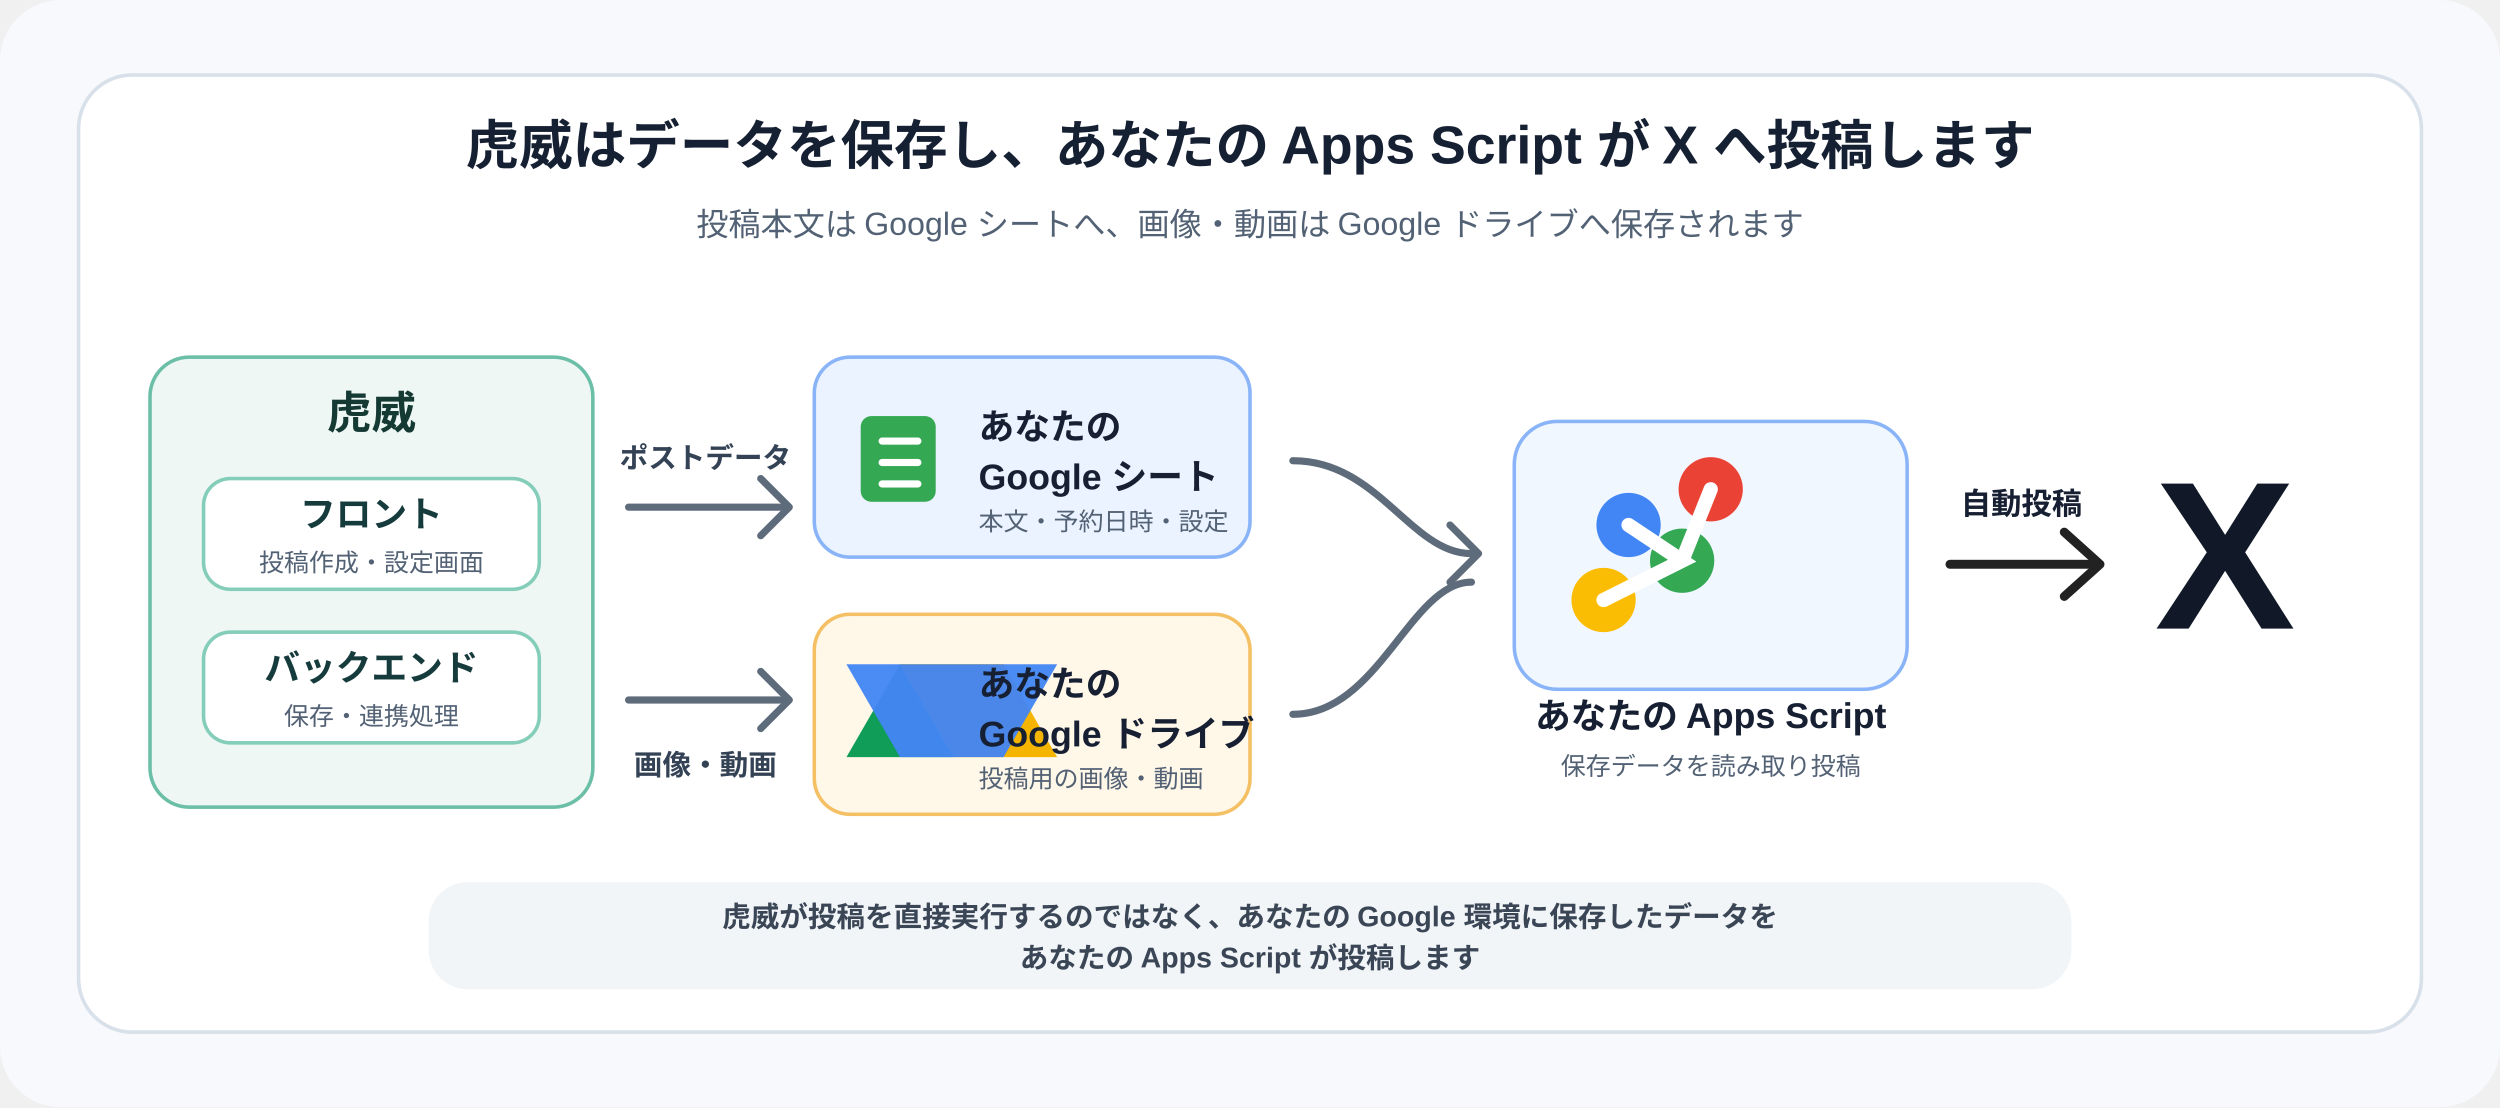
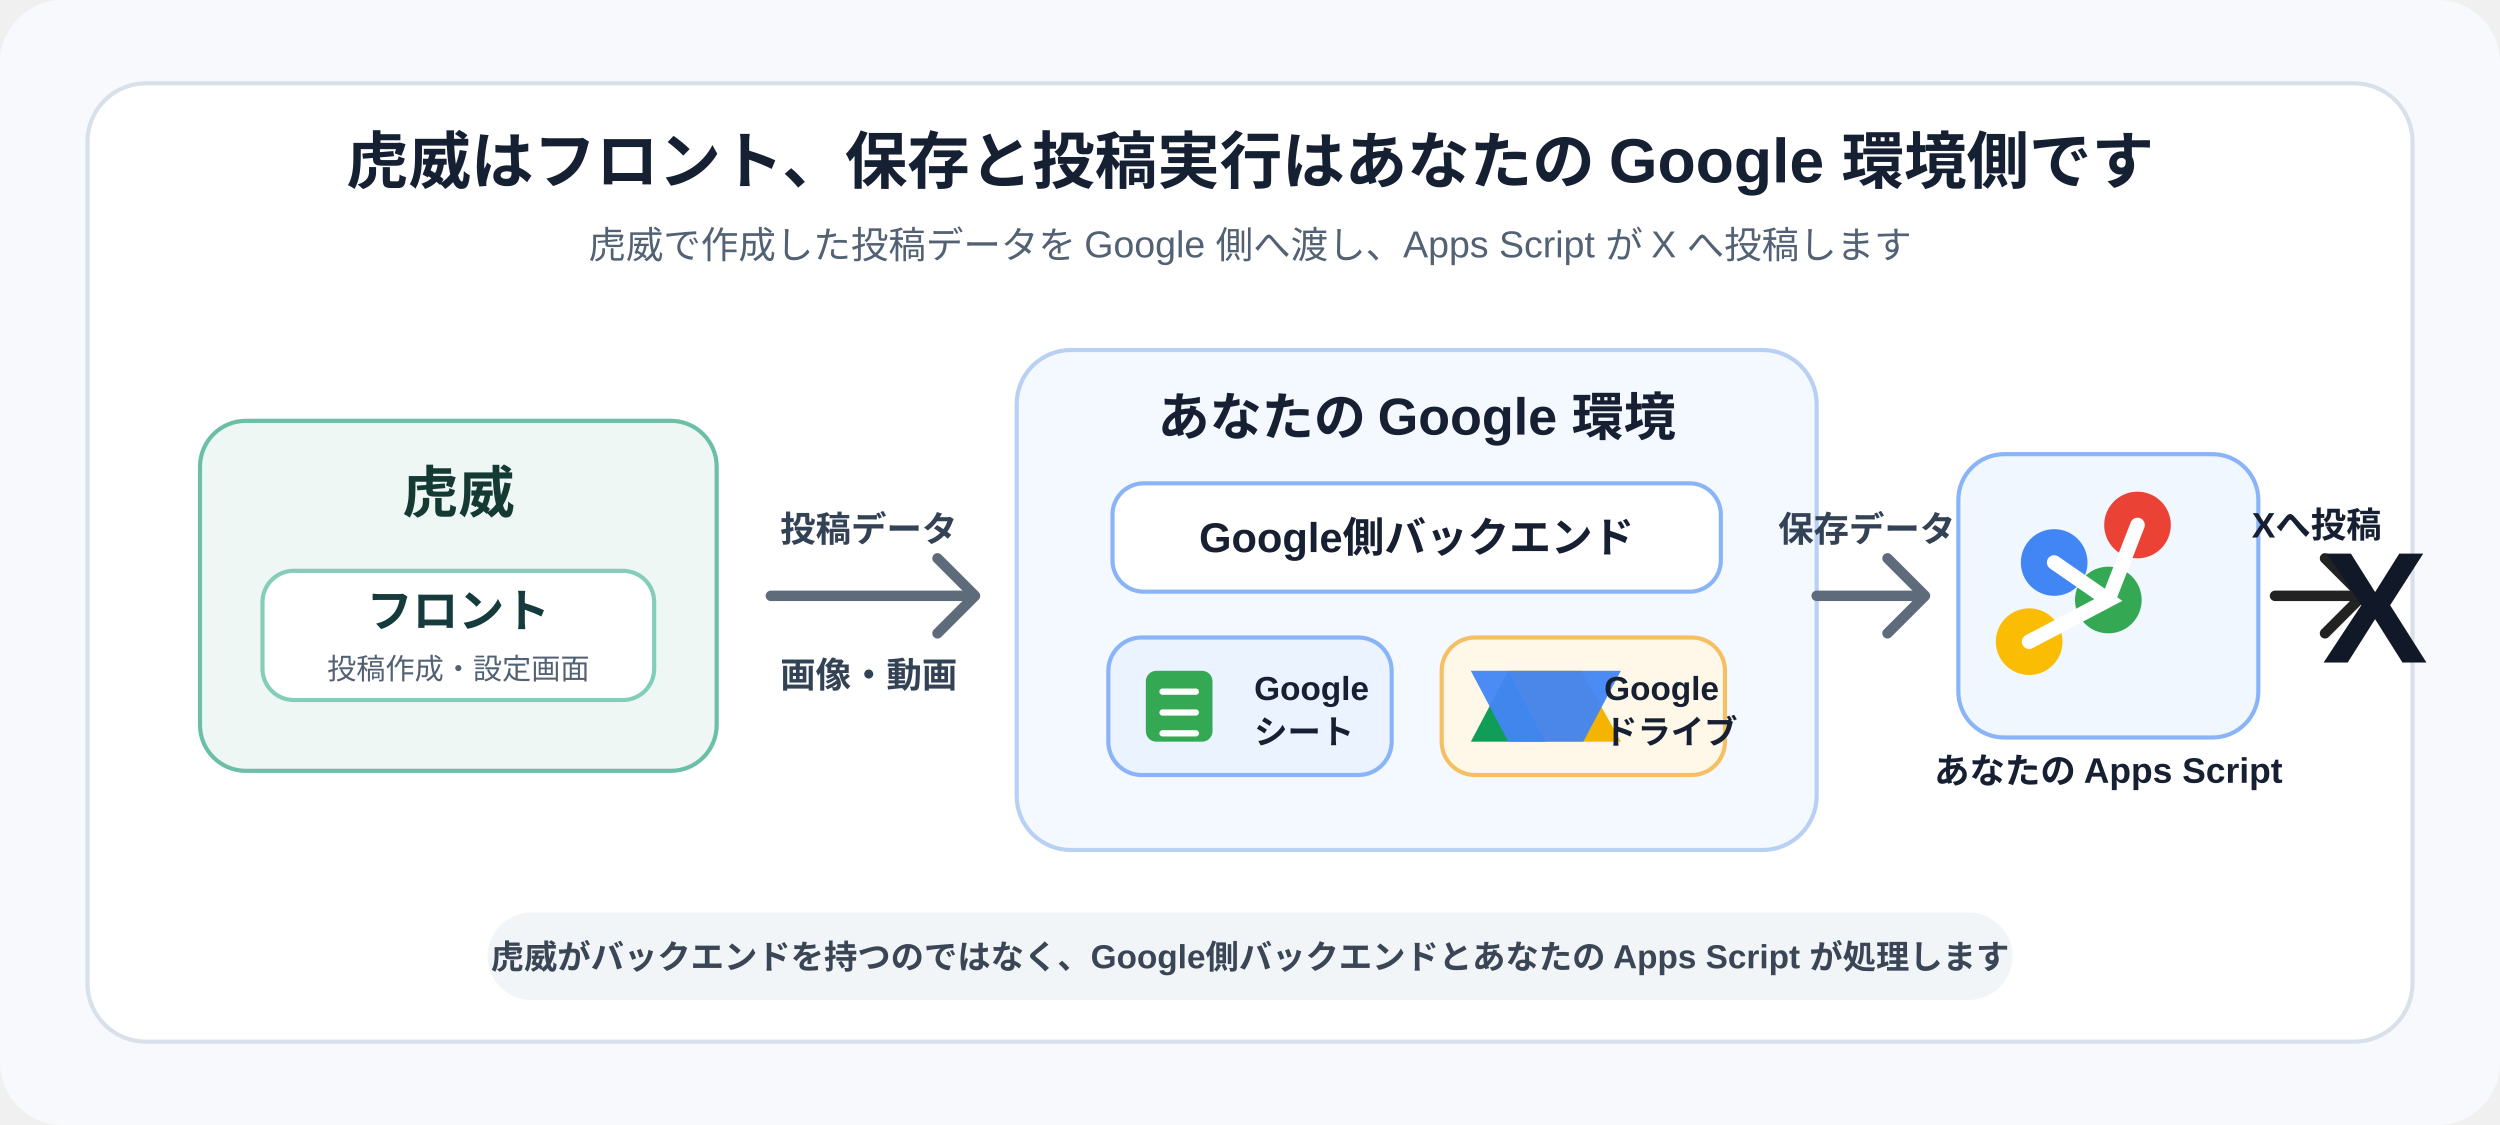
- <svg xmlns="http://www.w3.org/2000/svg" width="1400" height="620" viewBox="0 0 1400 620" fill="none" role="img" aria-labelledby="title desc">
-   <rect width="1400" height="620" rx="34" fill="#F7F9FC" />
-   <rect x="44" y="42" width="1312" height="536" rx="30" fill="#FFFFFF" stroke="#D8E0EA" stroke-width="2" />
-   <text x="700" y="92" text-anchor="middle" fill="#162033" font-family="Arial, sans-serif" font-size="30" font-weight="700">虎威はデータを保存し、あなたの Apps Script が X へ投稿します</text>
-   <text x="700" y="132" text-anchor="middle" fill="#526174" font-family="Arial, sans-serif" font-size="18">投稿本文は Google シートへ、画像・動画は Google ドライブへ保存されます</text>
-   <rect x="84" y="200" width="248" height="252" rx="22" fill="#EEF7F4" stroke="#6CBFA7" stroke-width="2" />
-   <text x="208" y="240" text-anchor="middle" fill="#153A34" font-family="Arial, sans-serif" font-size="25" font-weight="700">虎威</text>
-   <rect x="114" y="268" width="188" height="62" rx="15" fill="#FFFFFF" stroke="#83CDB9" stroke-width="2" />
-   <text x="208" y="295" text-anchor="middle" fill="#163B3C" font-family="Arial, sans-serif" font-size="20" font-weight="700">フロント</text>
-   <text x="208" y="320" text-anchor="middle" fill="#526174" font-family="Arial, sans-serif" font-size="14">投稿作成・設定画面</text>
-   <rect x="114" y="354" width="188" height="62" rx="15" fill="#FFFFFF" stroke="#83CDB9" stroke-width="2" />
-   <text x="208" y="381" text-anchor="middle" fill="#163B3C" font-family="Arial, sans-serif" font-size="20" font-weight="700">バックエンド</text>
-   <text x="208" y="406" text-anchor="middle" fill="#526174" font-family="Arial, sans-serif" font-size="14">保存・連携処理</text>
-   <path d="M352 284H438" stroke="#5E6B7B" stroke-width="4" stroke-linecap="round" />
-   <path d="M426 268L442 284L426 300" stroke="#5E6B7B" stroke-width="4" stroke-linecap="round" stroke-linejoin="round" />
-   <text x="395" y="262" text-anchor="middle" fill="#344255" font-family="Arial, sans-serif" font-size="16" font-weight="700">ポストデータ</text>
-   <path d="M352 392H438" stroke="#5E6B7B" stroke-width="4" stroke-linecap="round" />
-   <path d="M426 376L442 392L426 408" stroke="#5E6B7B" stroke-width="4" stroke-linecap="round" stroke-linejoin="round" />
-   <text x="395" y="434" text-anchor="middle" fill="#344255" font-family="Arial, sans-serif" font-size="16" font-weight="700">画像・動画</text>
-   <rect x="456" y="200" width="244" height="112" rx="20" fill="#EAF3FF" stroke="#8AB4F8" stroke-width="2" />
-   <rect x="482" y="233" width="42" height="48" rx="6" fill="#34A853" />
-   <path d="M494 247H514M494 259H514M494 271H514" stroke="#FFFFFF" stroke-width="4" stroke-linecap="round" />
-   <text x="548" y="246" fill="#172033" font-family="Arial, sans-serif" font-size="20" font-weight="700">あなたの</text>
-   <text x="548" y="274" fill="#172033" font-family="Arial, sans-serif" font-size="20" font-weight="700">Google シート</text>
-   <text x="548" y="297" fill="#526174" font-family="Arial, sans-serif" font-size="14">本文・予約日時・設定</text>
-   <rect x="456" y="344" width="244" height="112" rx="20" fill="#FFF7E8" stroke="#F5C064" stroke-width="2" />
-   <path d="M504 372L534 424H474L504 372Z" fill="#0F9D58" />
-   <path d="M504 372H562L592 424H534L504 372Z" fill="#F4B400" />
-   <path d="M474 424H534L592 424L562 476H504L474 424Z" transform="translate(0 -52)" fill="#4285F4" opacity="0.95" />
-   <text x="548" y="390" fill="#172033" font-family="Arial, sans-serif" font-size="20" font-weight="700">あなたの</text>
-   <text x="548" y="418" fill="#172033" font-family="Arial, sans-serif" font-size="20" font-weight="700">Google ドライブ</text>
-   <text x="548" y="441" fill="#526174" font-family="Arial, sans-serif" font-size="14">投稿用の画像・動画</text>
-   <path d="M724 258C772 258 790 310 824 310" stroke="#5E6B7B" stroke-width="4" stroke-linecap="round" />
-   <path d="M812 294L828 310L812 326" stroke="#5E6B7B" stroke-width="4" stroke-linecap="round" stroke-linejoin="round" />
-   <path d="M724 400C772 400 790 326 824 326" stroke="#5E6B7B" stroke-width="4" stroke-linecap="round" />
-   <rect x="848" y="236" width="220" height="150" rx="24" fill="#F1F7FF" stroke="#8AB4F8" stroke-width="2" />
-   <circle cx="912" cy="294" r="18" fill="#4285F4" />
-   <circle cx="942" cy="314" r="18" fill="#34A853" />
-   <circle cx="898" cy="336" r="18" fill="#FBBC04" />
-   <circle cx="958" cy="274" r="18" fill="#EA4335" />
-   <path d="M912 294L942 314L898 336M942 314L958 274" stroke="#FFFFFF" stroke-width="8" stroke-linecap="round" />
-   <text x="958" y="408" text-anchor="middle" fill="#172033" font-family="Arial, sans-serif" font-size="20" font-weight="700">あなたの Apps Script</text>
-   <text x="958" y="434" text-anchor="middle" fill="#526174" font-family="Arial, sans-serif" font-size="14">保存データを読み取り投稿</text>
-   <path d="M1092 316H1170" stroke="#222222" stroke-width="5" stroke-linecap="round" />
-   <path d="M1156 298L1176 316L1156 334" stroke="#222222" stroke-width="5" stroke-linecap="round" stroke-linejoin="round" />
-   <text x="1132" y="288" text-anchor="middle" fill="#172033" font-family="Arial, sans-serif" font-size="17" font-weight="700">自動投稿</text>
-   <text x="1246" y="352" text-anchor="middle" fill="#111827" font-family="Arial, sans-serif" font-size="118" font-weight="700">X</text>
-   <rect x="240" y="494" width="920" height="60" rx="22" fill="#F2F5F8" />
-   <text x="700" y="519" text-anchor="middle" fill="#3A4656" font-family="Arial, sans-serif" font-size="16" font-weight="700">虎威が投稿を直接実行するのではなく、あなたの Google 環境に保存したデータを</text>
-   <text x="700" y="542" text-anchor="middle" fill="#3A4656" font-family="Arial, sans-serif" font-size="16" font-weight="700">あなたの Apps Script が投稿します</text>
+ <svg xmlns="http://www.w3.org/2000/svg" width="1200" height="540" viewBox="0 0 1200 540" fill="none" role="img" aria-labelledby="title desc">
+   <rect width="1200" height="540" rx="30" fill="#F7F9FC" />
+   <rect x="42" y="40" width="1116" height="460" rx="28" fill="#FFFFFF" stroke="#D8E0EA" stroke-width="2" />
+   <text x="600" y="88" text-anchor="middle" fill="#162033" font-family="Arial, sans-serif" font-size="30" font-weight="700">虎威はフロント、保存と投稿実行はあなたの Google 環境側です</text>
+   <text x="600" y="124" text-anchor="middle" fill="#526174" font-family="Arial, sans-serif" font-size="18">虎威で作成した投稿データを Google 側へ渡し、Apps Script が X へ投稿します</text>
+   <rect x="96" y="202" width="248" height="168" rx="22" fill="#EEF7F4" stroke="#6CBFA7" stroke-width="2" />
+   <text x="220" y="246" text-anchor="middle" fill="#153A34" font-family="Arial, sans-serif" font-size="27" font-weight="700">虎威</text>
+   <rect x="126" y="274" width="188" height="62" rx="15" fill="#FFFFFF" stroke="#83CDB9" stroke-width="2" />
+   <text x="220" y="301" text-anchor="middle" fill="#163B3C" font-family="Arial, sans-serif" font-size="22" font-weight="700">フロント</text>
+   <text x="220" y="326" text-anchor="middle" fill="#526174" font-family="Arial, sans-serif" font-size="14">投稿作成・設定画面</text>
+   <path d="M370 286H464" stroke="#5E6B7B" stroke-width="5" stroke-linecap="round" />
+   <path d="M450 268L468 286L450 304" stroke="#5E6B7B" stroke-width="5" stroke-linecap="round" stroke-linejoin="round" />
+   <text x="417" y="260" text-anchor="middle" fill="#344255" font-family="Arial, sans-serif" font-size="17" font-weight="700">投稿データ</text>
+   <text x="417" y="330" text-anchor="middle" fill="#344255" font-family="Arial, sans-serif" font-size="17" font-weight="700">画像・動画</text>
+   <rect x="488" y="168" width="384" height="240" rx="26" fill="#F4F8FF" stroke="#B9D0F5" stroke-width="2" />
+   <text x="680" y="209" text-anchor="middle" fill="#172033" font-family="Arial, sans-serif" font-size="25" font-weight="700">あなたの Google 環境</text>
+   <rect x="534" y="232" width="292" height="52" rx="15" fill="#FFFFFF" stroke="#8AB4F8" stroke-width="2" />
+   <text x="680" y="265" text-anchor="middle" fill="#172033" font-family="Arial, sans-serif" font-size="20" font-weight="700">Google側バックエンド</text>
+   <rect x="532" y="306" width="136" height="66" rx="16" fill="#EAF3FF" stroke="#8AB4F8" stroke-width="2" />
+   <rect x="550" y="322" width="32" height="34" rx="5" fill="#34A853" />
+   <path d="M558 332H574M558 342H574M558 352H574" stroke="#FFFFFF" stroke-width="3" stroke-linecap="round" />
+   <text x="602" y="336" fill="#172033" font-family="Arial, sans-serif" font-size="16" font-weight="700">Google</text>
+   <text x="602" y="357" fill="#172033" font-family="Arial, sans-serif" font-size="16" font-weight="700">シート</text>
+   <rect x="692" y="306" width="136" height="66" rx="16" fill="#FFF7E8" stroke="#F5C064" stroke-width="2" />
+   <path d="M724 322L742 356H706L724 322Z" fill="#0F9D58" />
+   <path d="M724 322H759L778 356H742L724 322Z" fill="#F4B400" />
+   <path d="M706 356H742L778 356L760 390H724L706 356Z" transform="translate(0 -34)" fill="#4285F4" opacity="0.95" />
+   <text x="770" y="336" fill="#172033" font-family="Arial, sans-serif" font-size="16" font-weight="700">Google</text>
+   <text x="770" y="357" fill="#172033" font-family="Arial, sans-serif" font-size="16" font-weight="700">ドライブ</text>
+   <path d="M872 286H920" stroke="#5E6B7B" stroke-width="5" stroke-linecap="round" />
+   <path d="M906 268L924 286L906 304" stroke="#5E6B7B" stroke-width="5" stroke-linecap="round" stroke-linejoin="round" />
+   <text x="896" y="260" text-anchor="middle" fill="#344255" font-family="Arial, sans-serif" font-size="17" font-weight="700">保存データ</text>
+   <rect x="940" y="218" width="144" height="136" rx="22" fill="#F1F7FF" stroke="#8AB4F8" stroke-width="2" />
+   <circle cx="986" cy="270" r="16" fill="#4285F4" />
+   <circle cx="1012" cy="288" r="16" fill="#34A853" />
+   <circle cx="974" cy="308" r="16" fill="#FBBC04" />
+   <circle cx="1026" cy="252" r="16" fill="#EA4335" />
+   <path d="M986 270L1012 288L974 308M1012 288L1026 252" stroke="#FFFFFF" stroke-width="7" stroke-linecap="round" />
+   <text x="1012" y="376" text-anchor="middle" fill="#172033" font-family="Arial, sans-serif" font-size="17" font-weight="700">あなたの Apps Script</text>
+   <path d="M1092 286H1130" stroke="#222222" stroke-width="5" stroke-linecap="round" />
+   <path d="M1116 268L1134 286L1116 304" stroke="#222222" stroke-width="5" stroke-linecap="round" stroke-linejoin="round" />
+   <text x="1112" y="258" text-anchor="middle" fill="#172033" font-family="Arial, sans-serif" font-size="17" font-weight="700">Xへ投稿</text>
+   <text x="1140" y="318" text-anchor="middle" fill="#111827" font-family="Arial, sans-serif" font-size="76" font-weight="700">X</text>
+   <rect x="234" y="438" width="732" height="42" rx="21" fill="#F2F5F8" />
+   <text x="600" y="465" text-anchor="middle" fill="#3A4656" font-family="Arial, sans-serif" font-size="16" font-weight="700">虎威がバックエンドを持つのではなく、Google側バックエンドとあなたの Apps Script が処理します</text>
</svg>
